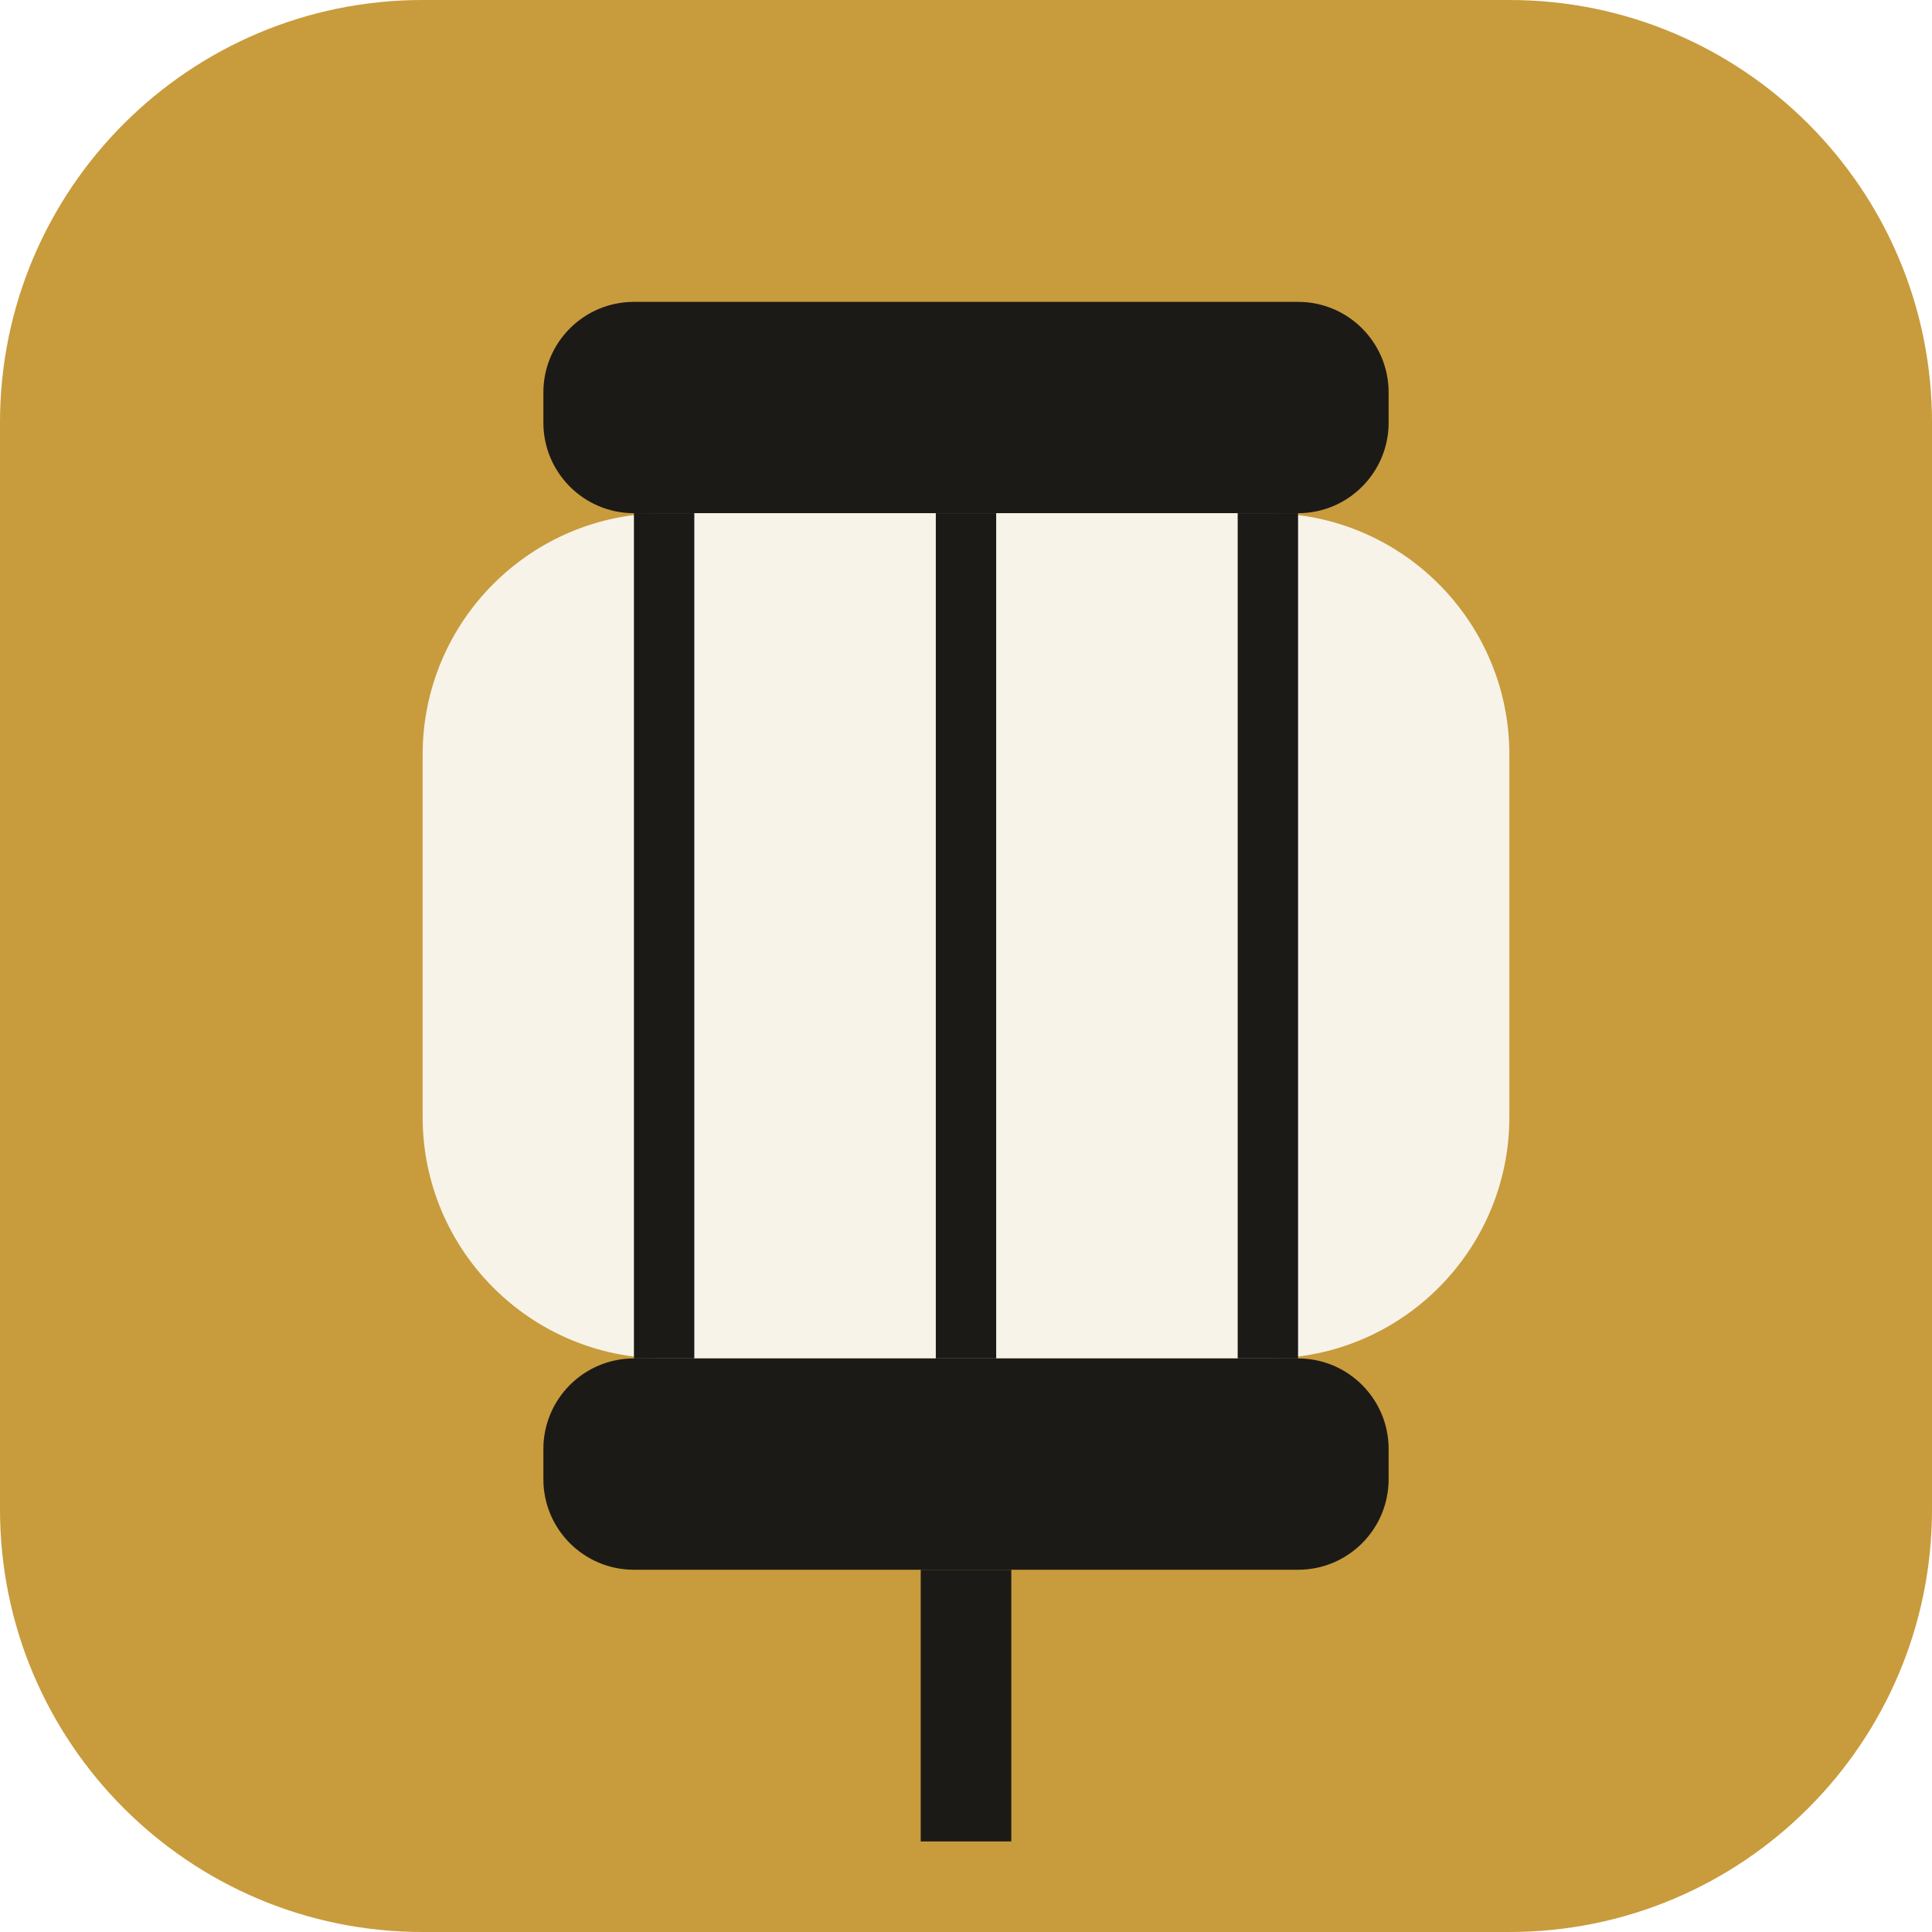
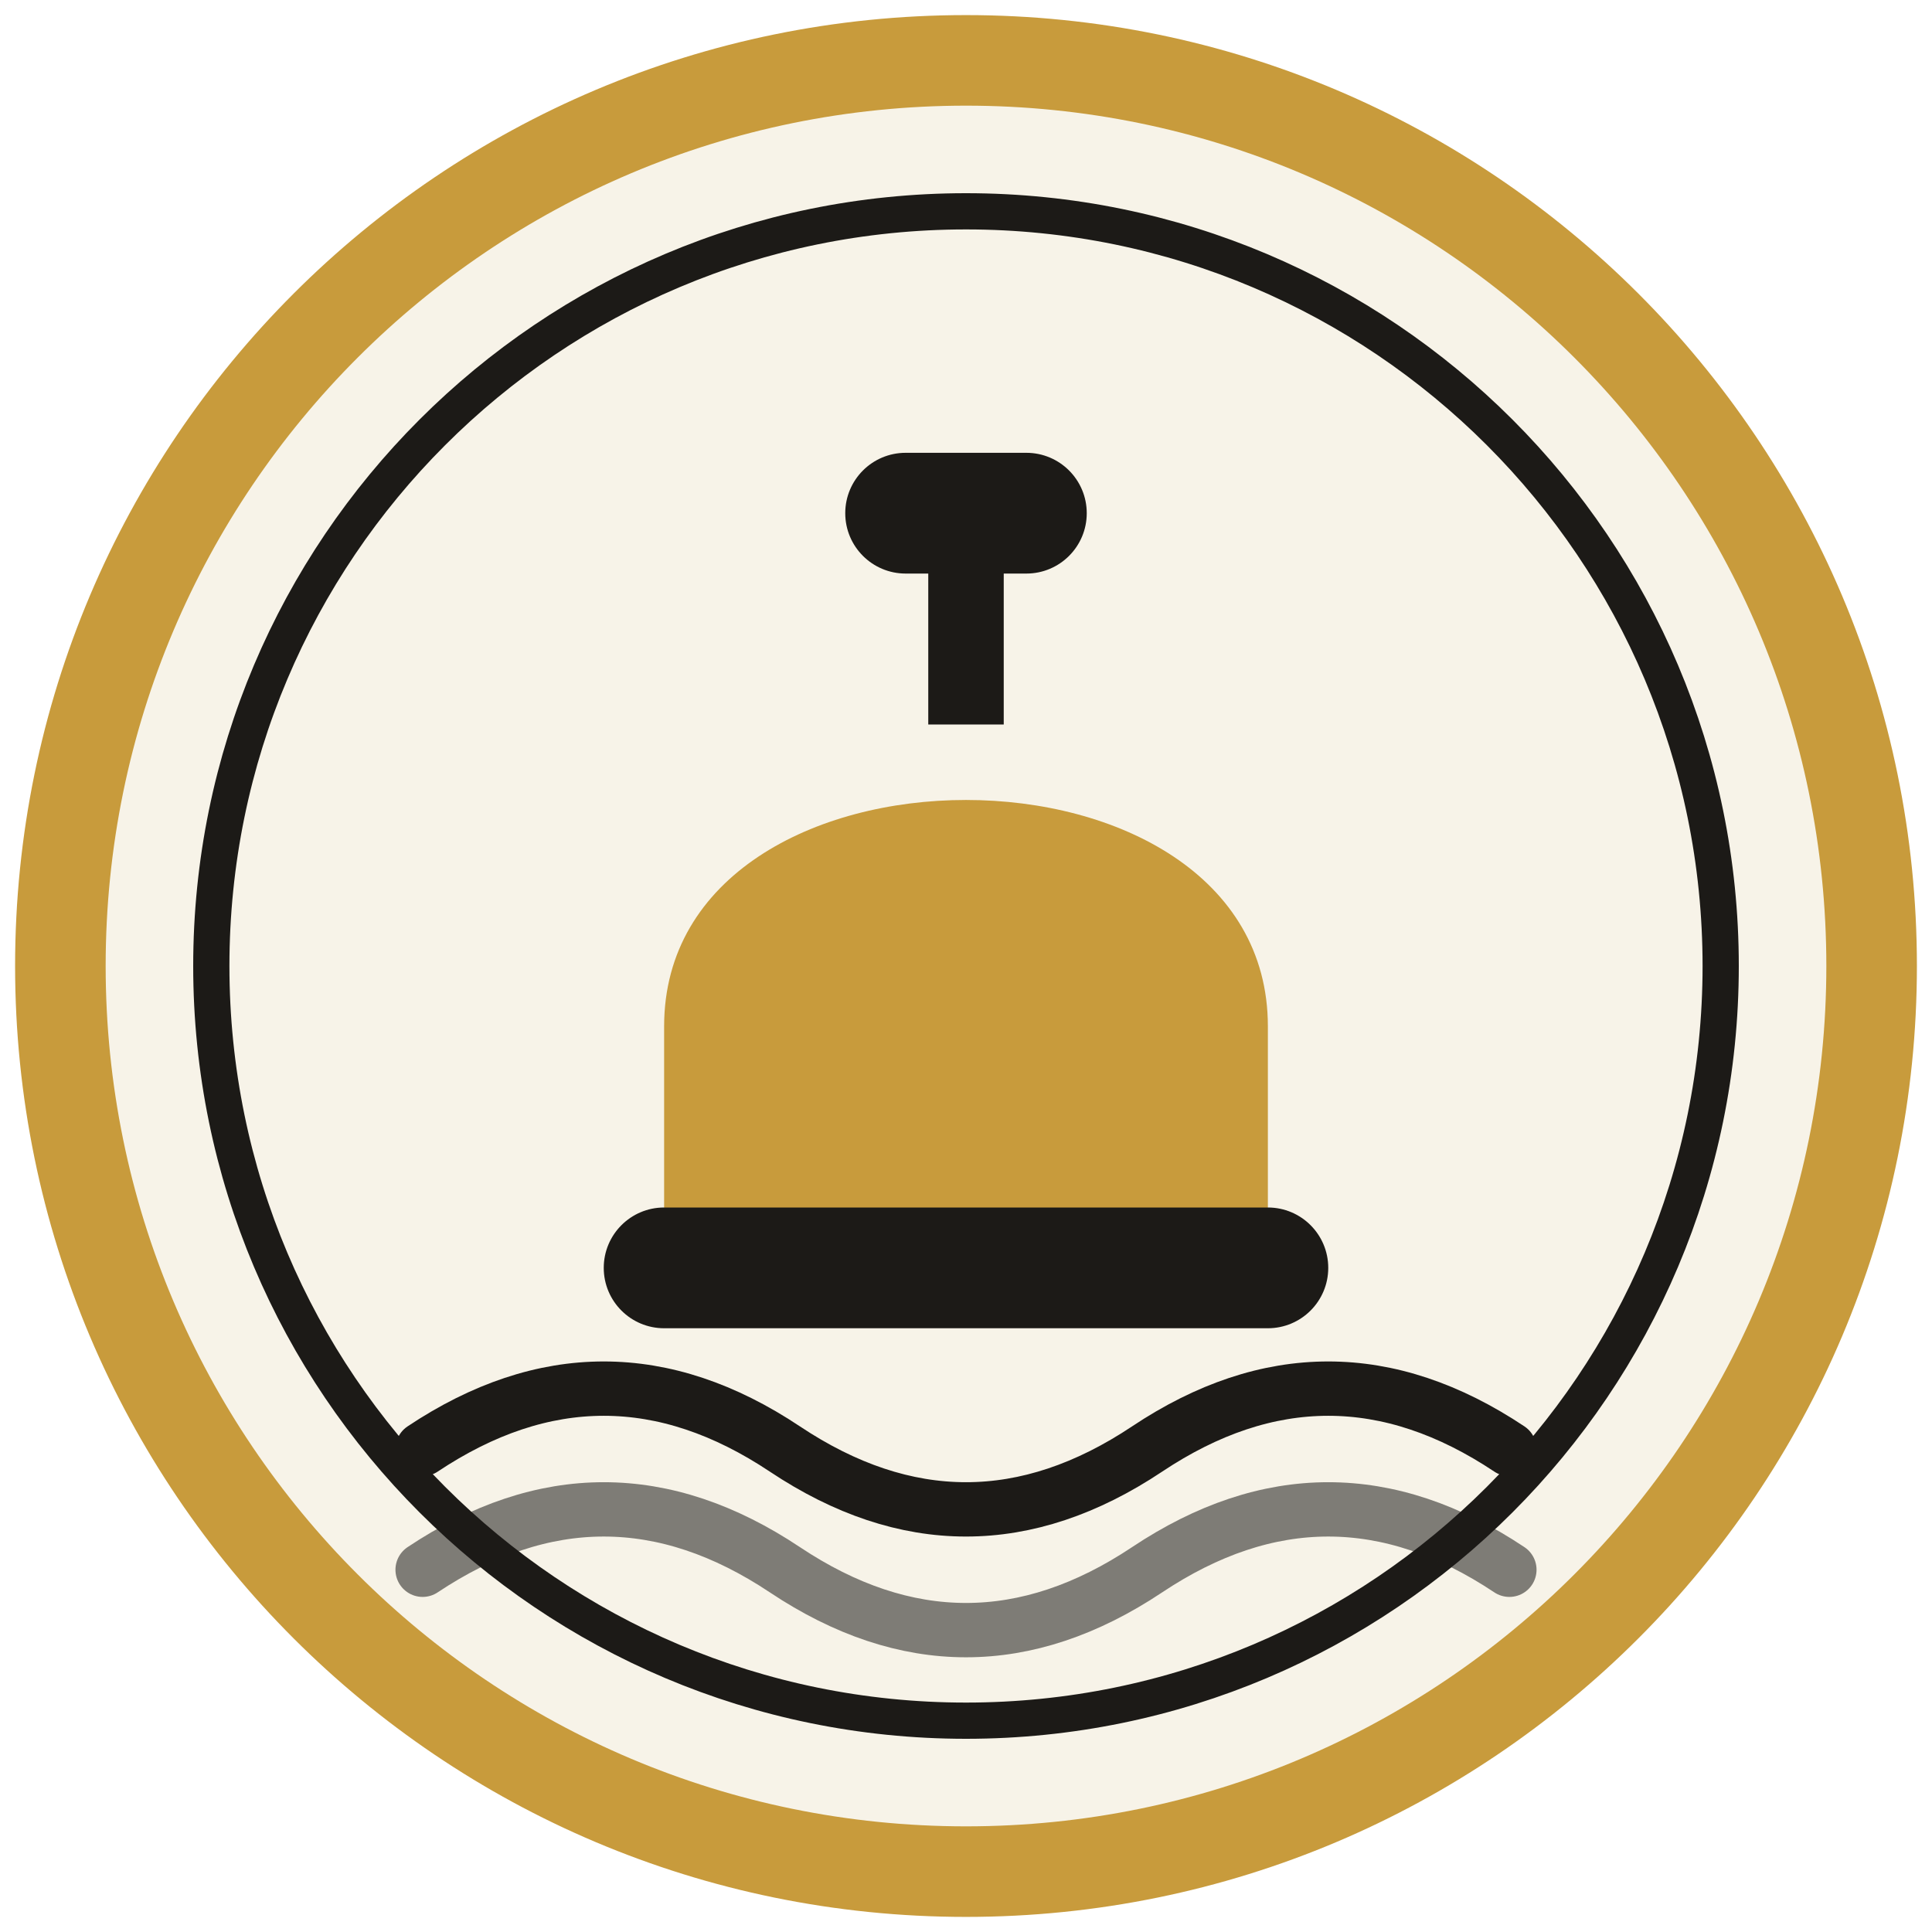
<svg xmlns="http://www.w3.org/2000/svg" viewBox="0 0 64 64">
-   <rect width="64" height="64" rx="14" fill="#c89b3c" />
-   <rect x="18" y="10" width="28" height="7" rx="3" fill="#1c1a17" />
-   <rect x="14" y="17" width="36" height="28" rx="8" fill="#f7f3e8" />
-   <line x1="22" y1="17" x2="22" y2="45" stroke="#1c1a17" stroke-width="2" />
-   <line x1="32" y1="17" x2="32" y2="45" stroke="#1c1a17" stroke-width="2" />
-   <line x1="42" y1="17" x2="42" y2="45" stroke="#1c1a17" stroke-width="2" />
-   <rect x="18" y="45" width="28" height="7" rx="3" fill="#1c1a17" />
-   <line x1="32" y1="52" x2="32" y2="61" stroke="#1c1a17" stroke-width="3" />
+   <circle cx="32" cy="32" r="30" fill="#f7f3e8" />
+   <circle cx="32" cy="32" r="30" fill="none" stroke="#c89b3c" stroke-width="3" />
+   <circle cx="32" cy="32" r="25" fill="none" stroke="#1c1a17" stroke-width="1.2" />
+   <path d="M22 34 C22 24 42 24 42 34 L42 42 L22 42 Z" fill="#c89b3c" />
+   <rect x="20" y="40" width="24" height="4" rx="2" fill="#1c1a17" />
+   <line x1="32" y1="18" x2="32" y2="24" stroke="#1c1a17" stroke-width="2.5" />
+   <rect x="28" y="15" width="8" height="4" rx="2" fill="#1c1a17" />
+   <path d="M14 48 Q20 44 26 48 T38 48 T50 48" fill="none" stroke="#1c1a17" stroke-width="1.8" stroke-linecap="round" />
+   <path d="M14 52 Q20 48 26 52 T38 52 T50 52" fill="none" stroke="#1c1a17" stroke-width="1.8" stroke-linecap="round" opacity="0.55" />
</svg>
